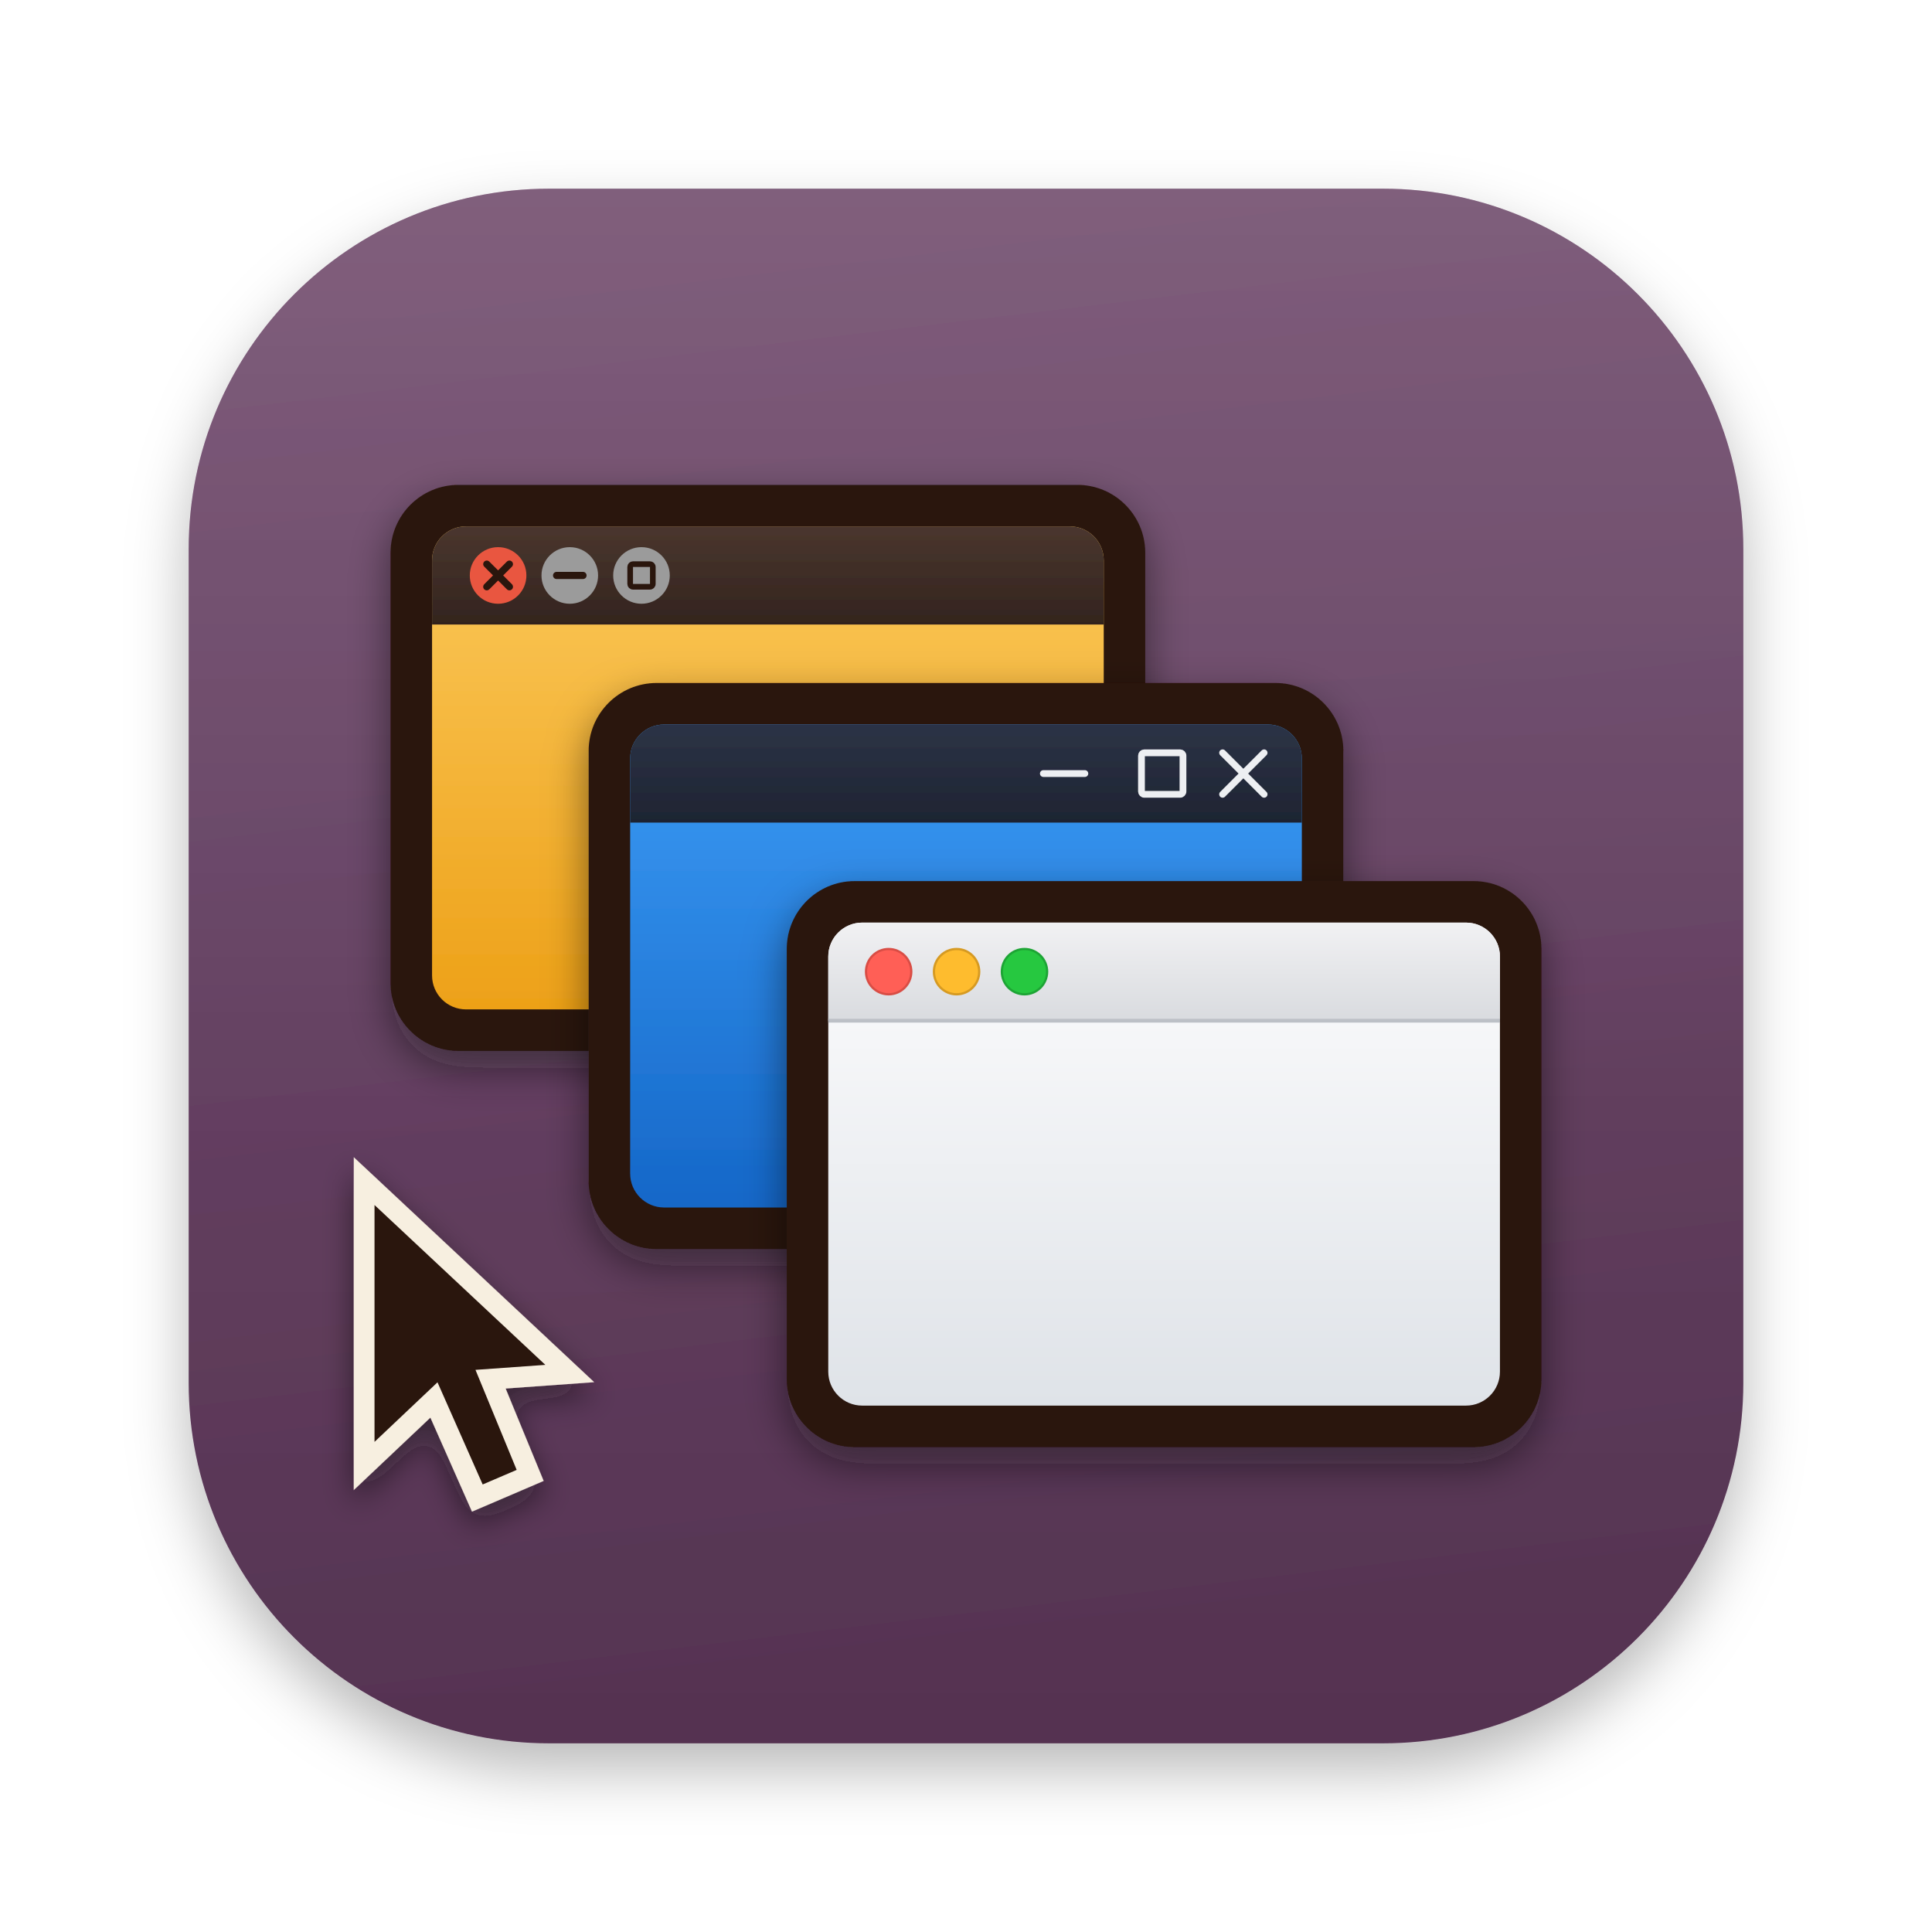
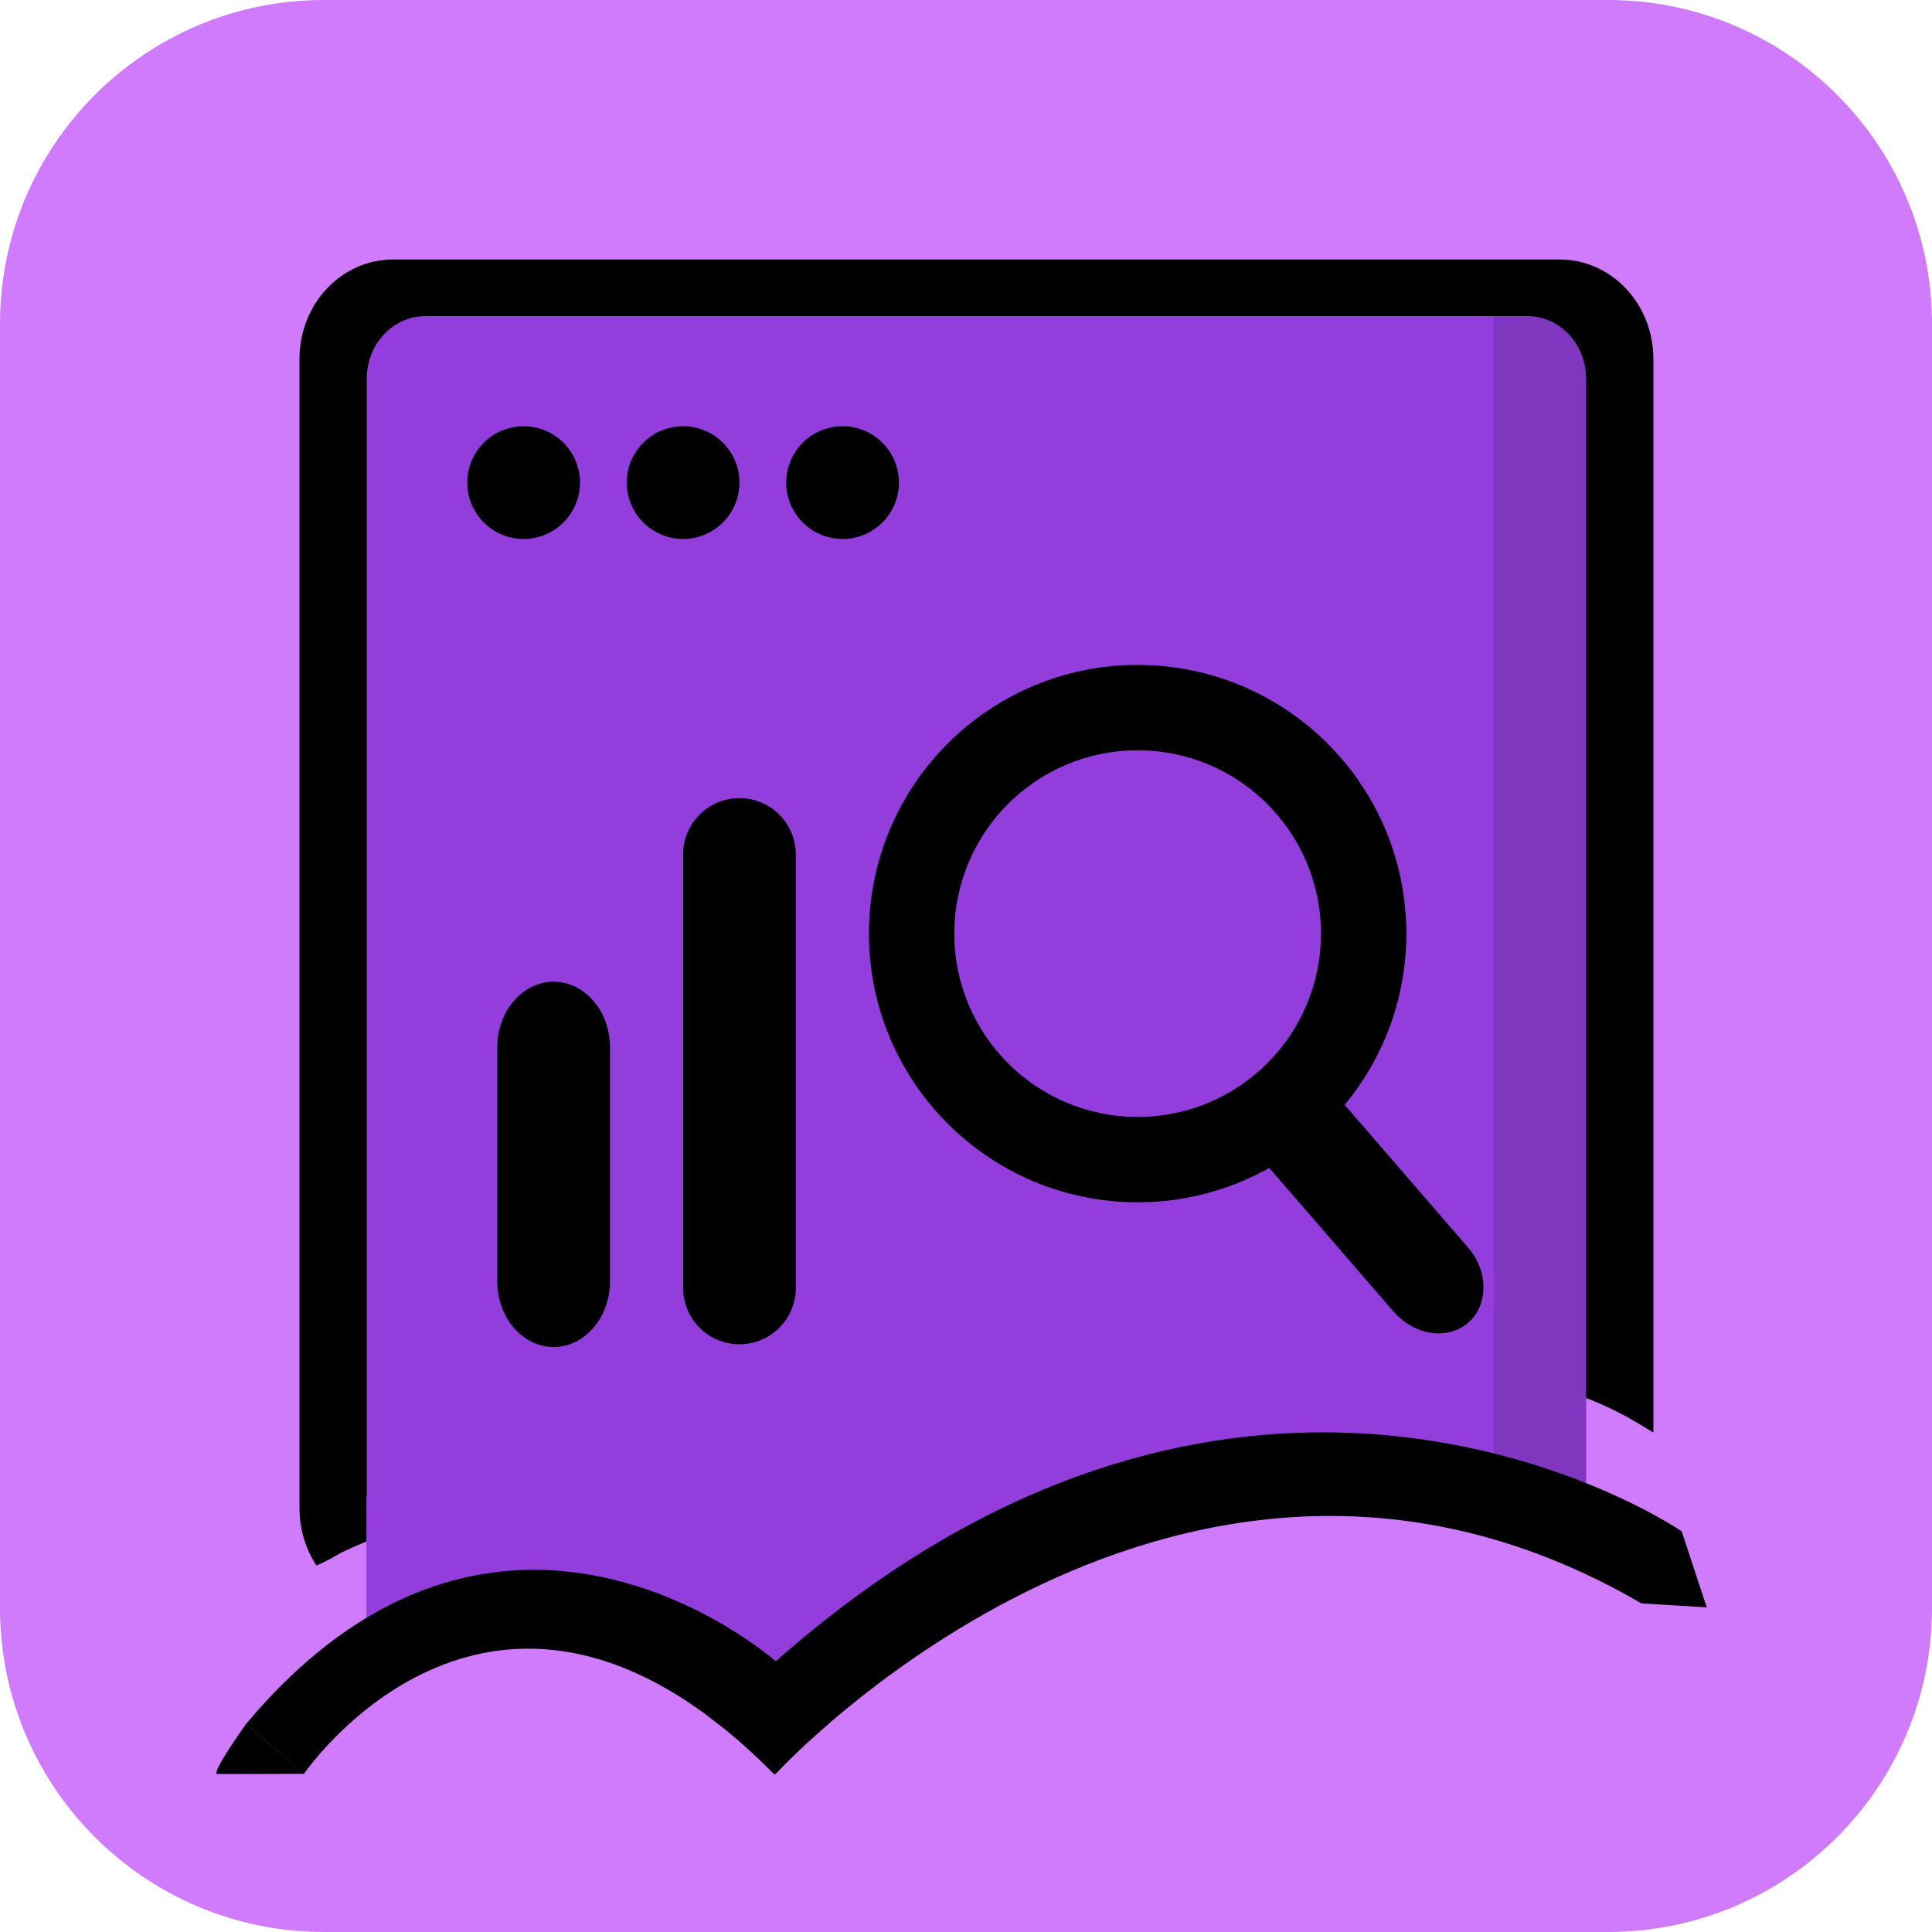
- <svg xmlns="http://www.w3.org/2000/svg" viewBox="0 0 1024 1024" width="1024" height="1024">
-   <defs>
-     <linearGradient id="tileG" x1="0" y1="0" x2="0.12" y2="1">
-       <stop offset="0" stop-color="#684064" />
-       <stop offset="0.55" stop-color="#5F3A5C" />
-       <stop offset="1" stop-color="#553351" />
-     </linearGradient>
-     <linearGradient id="amberG" x1="0" y1="0" x2="0" y2="1">
-       <stop offset="0" stop-color="#FBC85A" />
-       <stop offset="1" stop-color="#EDA118" />
-     </linearGradient>
-     <linearGradient id="blueG" x1="0" y1="0" x2="0" y2="1">
-       <stop offset="0" stop-color="#3B9BF5" />
-       <stop offset="1" stop-color="#1567C8" />
-     </linearGradient>
-     <linearGradient id="lightG" x1="0" y1="0" x2="0" y2="1">
-       <stop offset="0" stop-color="#FCFCFD" />
-       <stop offset="1" stop-color="#DFE3E8" />
-     </linearGradient>
-     <linearGradient id="macBarG" x1="0" y1="0" x2="0" y2="1">
-       <stop offset="0" stop-color="#F1F1F3" />
-       <stop offset="1" stop-color="#D9DBDF" />
-     </linearGradient>
-     <linearGradient id="linBarG" x1="0" y1="0" x2="0" y2="1">
-       <stop offset="0" stop-color="#4A362E" />
-       <stop offset="1" stop-color="#33241E" />
-     </linearGradient>
-     <linearGradient id="winBarG" x1="0" y1="0" x2="0" y2="1">
-       <stop offset="0" stop-color="#2C3346" />
-       <stop offset="1" stop-color="#1E2432" />
-     </linearGradient>
-     <linearGradient id="glossG" x1="0" y1="0" x2="0" y2="1">
-       <stop offset="0" stop-color="#FFFFFF" stop-opacity="0.16" />
-       <stop offset="0.6" stop-color="#FFFFFF" stop-opacity="0.03" />
-       <stop offset="1" stop-color="#FFFFFF" stop-opacity="0" />
-     </linearGradient>
-     <filter id="tileSh" x="-20%" y="-20%" width="140%" height="140%">
-       <feDropShadow dx="0" dy="14" stdDeviation="16" flood-color="#000" flood-opacity="0.28" />
-     </filter>
-     <filter id="winSh" x="-30%" y="-30%" width="170%" height="170%">
-       <feDropShadow dx="0" dy="9" stdDeviation="11" flood-color="#160B08" flood-opacity="0.50" />
-     </filter>
-     <filter id="curSh" x="-40%" y="-40%" width="190%" height="190%">
-       <feDropShadow dx="0" dy="7" stdDeviation="8" flood-color="#160B08" flood-opacity="0.50" />
-     </filter>
-     <clipPath id="clip">
-       <rect x="100" y="100" width="824" height="824" rx="191" ry="191" />
+ <svg xmlns="http://www.w3.org/2000/svg" width="270.933mm" height="270.933mm" viewBox="0 0 270.933 270.933" version="1.1" id="svg1" xml:space="preserve">
+   <defs id="defs1">
+     <clipPath clipPathUnits="userSpaceOnUse" id="clipPath122-8-3-8-1-6-6-9-3-1-1-8-7-3-2">
+       <path id="path123-7-4-9-0-5-8-9-3-7-4-5-9-4-7" style="fill:#ff0000;fill-opacity:1;fill-rule:nonzero;stroke:none;stroke-width:0.265" d="m -525.585,42.129 v 65.151 h 222.438 V 42.129 Z m 73.697,47.229 h 0.003 c 0.016,-0.002 0.027,0.011 0.021,0.027 0,0.008 -0.003,0.017 -0.01,0.027 v 5.29e-4 0 c 0,8.8e-5 0,2.65e-4 -0.003,5.29e-4 v 5.3e-4 5.29e-4 5.29e-4 5.29e-4 5.29e-4 5.29e-4 5.3e-4 5.29e-4 5.29e-4 5.29e-4 0 c 0,2.65e-4 -0.003,7.94e-4 -0.003,0.001 v 0 5.3e-4 5.29e-4 c 0.003,-5.29e-4 0.004,-0.001 0.006,-0.002 0.01,-0.001 0.019,0.002 0.024,0.007 0,2.1e-5 0,3.7e-5 0.003,0 v -5.29e-4 -5.29e-4 -5.3e-4 -5.29e-4 -5.29e-4 -5.29e-4 -5.29e-4 -5.29e-4 -5.3e-4 c 0,-4.2e-5 0,0 0.003,0 v -5.29e-4 -5.29e-4 -5.29e-4 -5.29e-4 -5.29e-4 -5.3e-4 c 0.008,-0.006 0.015,-0.009 0.021,-0.01 h 0.003 c 0.02,2.65e-4 0.026,0.026 0.003,0.049 -0.006,0.005 -0.012,0.01 -0.018,0.015 -1.4e-4,0.002 0,0.004 0,0.006 0.004,-0.003 0.008,-0.006 0.011,-0.009 0.013,-0.011 0.027,-0.023 0.041,-0.034 0.007,-0.006 0.014,-0.009 0.02,-0.01 0,2.1e-5 0.003,1.3e-5 0.003,0 0.022,-2.62e-4 0.031,0.025 0.005,0.047 -0.013,0.011 -0.027,0.022 -0.04,0.033 -0.007,0.006 -0.015,0.013 -0.023,0.019 0.003,-0.001 0.006,-0.003 0.009,-0.004 0.013,-0.006 0.015,-0.006 0.027,-0.011 0.003,-7.94e-4 0.011,-0.005 0.015,-0.006 0,-5e-6 0.003,-2.64e-4 0.003,-5.29e-4 v 0 -5.29e-4 c 0,-7.4e-5 0.003,-5.29e-4 0.003,-5.29e-4 0.008,-0.003 0.015,-0.005 0.019,-0.005 l 0.003,-5.3e-4 c 0.003,-1.11e-4 0.005,-8.4e-5 0.007,5.3e-4 v 5.29e-4 c 0,4.5e-5 1.1e-4,0 0.003,0 v 0.001 5.29e-4 5.29e-4 5.3e-4 5.29e-4 5.29e-4 5.29e-4 5.29e-4 5.29e-4 5.3e-4 c 0,0.009 -0.006,0.025 -0.02,0.043 v 5.29e-4 5.29e-4 5.3e-4 5.29e-4 c 0,4.2e-5 0,0 -0.003,0 0.003,0.004 0.003,0.008 0.003,0.012 0.014,0.001 0.021,0.013 0.018,0.025 0,0 1.9e-4,1.4e-5 0.003,0 h 0.003 c 0.007,-2.22e-4 0.013,0.003 0.016,0.008 1.9e-4,2.64e-4 0,7.93e-4 0,0.001 0.022,-0.012 0.041,0.008 0.027,0.034 0.006,0.007 0.006,0.018 -0.003,0.032 0.018,0.006 0.021,0.03 -0.007,0.046 -0.019,0.011 -0.035,0.025 -0.053,0.038 -0.028,0.022 -0.056,0.046 -0.084,0.069 -0.006,0.007 -0.012,0.015 -0.018,0.022 -0.003,0.003 -0.005,0.006 -0.008,0.009 -0.017,0.017 -0.035,0.034 -0.055,0.047 -0.009,0.005 -0.011,0.007 -0.021,0.011 -0.006,0.003 -0.013,0.005 -0.02,0.007 0,0.005 -0.003,0.01 -0.004,0.016 v 5.29e-4 5.29e-4 0 5.29e-4 5.29e-4 c 0,2.65e-4 0,7.94e-4 0,0.001 v 0 5.29e-4 5.29e-4 5.29e-4 5.29e-4 5.29e-4 5.3e-4 5.29e-4 0 c 0,1.45e-4 0,2.64e-4 0,5.29e-4 -0.007,0.03 -0.03,0.035 -0.041,0.021 -0.02,0.007 -0.038,-0.015 -0.02,-0.044 v -0.002 c -0.003,-0.003 -0.004,-0.007 -0.005,-0.01 v -0.012 c -0.003,5.29e-4 -0.005,0.001 -0.007,0.002 -0.018,0.003 -0.037,0.004 -0.056,0.003 -0.006,-5.29e-4 -0.011,-0.001 -0.016,-0.002 -0.011,-0.003 -0.022,-0.005 -0.031,-0.011 -0.005,-0.003 -0.012,-0.007 -0.016,-0.012 -0.008,-0.012 -0.008,-0.023 -0.003,-0.036 0.003,-0.004 0.006,-0.007 0.009,-0.011 0.003,-0.002 0.006,-0.005 0.009,-0.007 0.003,-0.002 0.011,-0.007 0.016,-0.011 -0.006,-5.3e-4 -0.012,-0.003 -0.016,-0.006 -0.006,0.004 -0.012,0.009 -0.016,0.013 -0.036,0.029 -0.066,-0.006 -0.03,-0.036 0.004,-0.003 0.008,-0.007 0.012,-0.01 v -5.29e-4 c 0,-4.3e-5 -0.003,0 -0.003,0 0,-2.7e-5 2.1e-4,-6.6e-5 -0.003,0 -0.022,0.019 -0.043,0.012 -0.046,-0.003 -0.012,0.005 -0.023,2.59e-4 -0.027,-0.009 -0.009,0.001 -0.016,-0.003 -0.02,-0.009 -0.022,0.003 -0.034,-0.021 -0.013,-0.041 0,-0.007 0.005,-0.014 0.011,-0.022 0,-5.29e-4 0.003,-0.001 0.003,-0.002 v -5.29e-4 -5.29e-4 -5.29e-4 -5.29e-4 c 0,-5.29e-4 0,-0.001 0.003,-0.002 0.007,-0.007 0.014,-0.015 0.022,-0.022 0.01,-0.009 0.02,-0.017 0.029,-0.025 0.007,-0.006 0.015,-0.012 0.022,-0.018 0.006,-0.005 0.01,-0.009 0.016,-0.013 0.006,-0.004 0.011,-0.008 0.016,-0.012 0.006,-0.004 0.013,-0.009 0.018,-0.013 0.008,-0.006 0.017,-0.012 0.025,-0.018 0.012,-0.009 0.024,-0.017 0.036,-0.026 0.011,-0.009 0.021,-0.017 0.032,-0.027 0.011,-0.01 0.023,-0.02 0.034,-0.031 0,-7.94e-4 0.003,-0.001 0.003,-0.002 0.004,-0.006 0.009,-0.012 0.013,-0.017 0.004,-0.004 0.008,-0.009 0.012,-0.013 0.004,-0.003 0.006,-0.007 0.01,-0.01 0.004,-0.004 0.009,-0.007 0.014,-0.011 0.006,-0.005 0.011,-0.009 0.017,-0.013 0.004,-0.004 0.009,-0.007 0.013,-0.011 v 0 c 0.003,-0.003 0.007,-0.005 0.01,-0.007 0.006,-0.006 0.012,-0.01 0.018,-0.012 0.007,-0.006 0.014,-0.01 0.02,-0.01 z m -0.056,0.443 c -0.015,0.007 -0.03,0.014 -0.045,0.019 -0.013,0.004 -0.017,0.005 -0.03,0.009 -0.003,5.3e-4 -0.025,0.006 -0.027,0.007 -0.004,7.94e-4 -0.007,0.002 -0.011,0.003 0,2.9e-5 -0.003,5.29e-4 -0.003,5.29e-4 v 5.29e-4 c 0.01,-5.29e-4 0.019,-0.001 0.028,-0.003 0.006,-0.001 0.012,-0.002 0.017,-0.003 0.006,-0.001 0.012,-0.003 0.018,-0.005 0.017,-0.006 0.033,-0.013 0.048,-0.023 0.003,-0.002 0.005,-0.003 0.007,-0.005 z m -0.12,0.038 c 0,3e-6 -0.003,5.29e-4 -0.003,5.29e-4 0,0 0.003,4.3e-5 0.003,0 z" />
    </clipPath>
  </defs>
-   <g filter="url(#tileSh)">
-     <rect x="100" y="100" width="824" height="824" rx="191" ry="191" fill="url(#tileG)" />
-   </g>
-   <rect x="100" y="100" width="824" height="824" rx="191" ry="191" fill="url(#glossG)" />
-   <g clip-path="url(#clip)">
-     <g filter="url(#winSh)">
-       <rect x="207" y="257" width="400" height="300" rx="36" fill="#2A1710" />
-       <rect x="229" y="279" width="356" height="256" rx="18" fill="url(#amberG)" />
-       <path d="M229 297a18 18 0 0 1 18-18h320a18 18 0 0 1 18 18v34H229z" fill="url(#linBarG)" />
-       <circle cx="264" cy="305" r="15" fill="#E9573F" />
-       <path d="M258 299l12 12M270 299l-12 12" stroke="#2A1710" stroke-width="3.8" stroke-linecap="round" />
-       <circle cx="302" cy="305" r="15" fill="#9B9B9B" />
-       <path d="M295 305h14" stroke="#2A1710" stroke-width="3.8" stroke-linecap="round" />
-       <circle cx="340" cy="305" r="15" fill="#9B9B9B" />
-       <rect x="334" y="299" width="12" height="12" rx="1.5" fill="none" stroke="#2A1710" stroke-width="3" />
-     </g>
-     <g filter="url(#winSh)">
-       <rect x="312" y="362" width="400" height="300" rx="36" fill="#2A1710" />
-       <rect x="334" y="384" width="356" height="256" rx="18" fill="url(#blueG)" />
-       <path d="M334 402a18 18 0 0 1 18-18h320a18 18 0 0 1 18 18v34H334z" fill="url(#winBarG)" />
-       <g stroke="#EDEFF2" stroke-width="3.6" fill="none" stroke-linecap="round">
-         <path d="M553 410h22" />
-         <rect x="605" y="399" width="22" height="22" rx="1.5" />
-         <path d="M648 399l22 22M670 399l-22 22" />
-       </g>
-     </g>
-     <g filter="url(#winSh)">
-       <rect x="417" y="467" width="400" height="300" rx="36" fill="#2A1710" />
-       <rect x="439" y="489" width="356" height="256" rx="18" fill="url(#lightG)" />
-       <path d="M439 507a18 18 0 0 1 18-18h320a18 18 0 0 1 18 18v34H439z" fill="url(#macBarG)" />
-       <path d="M439 541h356" stroke="#BCC0C6" stroke-width="2" />
-       <circle cx="471" cy="515" r="12" fill="#FF5F57" stroke="#D94E45" stroke-width="1.2" />
-       <circle cx="507" cy="515" r="12" fill="#FEBC2E" stroke="#D69A22" stroke-width="1.2" />
-       <circle cx="543" cy="515" r="12" fill="#28C840" stroke="#1FA534" stroke-width="1.2" />
-     </g>
-     <g filter="url(#curSh)">
-       <path d="M193 626L193 777L230 742L253 794L281 782L260 731L302 728Z" fill="#2A1710" stroke="#F7EFE0" stroke-width="11" stroke-linejoin="miter" stroke-miterlimit="6" />
-     </g>
+   <g id="layer3" transform="translate(1328.678,181.4506)">
+     <rect style="display:inline;fill:#cf7bfb;fill-opacity:1;stroke:#000000;stroke-width:0;stroke-linejoin:miter;stroke-dasharray:none;stroke-opacity:1" id="rect145-2" width="270.933" height="270.933" x="-1328.678" y="-181.451" ry="45.43" rx="45.43" />
+     <rect style="display:inline;fill:#933edc;fill-opacity:1;stroke:#000000;stroke-width:0;stroke-linejoin:bevel;stroke-miterlimit:4020;stroke-dasharray:none;stroke-opacity:1;paint-order:markers stroke fill" id="rect471" width="42.65" height="22.122" x="-1175.178" y="406.067" ry="11.061" transform="rotate(17.90618)" />
+     <path id="rect455" style="display:inline;fill:#000000;fill-opacity:1;stroke:#000000;stroke-width:0;stroke-linejoin:bevel;stroke-miterlimit:4020;stroke-dasharray:none;stroke-opacity:1;paint-order:markers stroke fill" d="m -1273.553,-145.057 c -7.275,0 -13.131,6.228 -13.131,13.964 V 30.04 c 0,3.003 0.882,5.778 2.387,8.05 0.266,-0.123 0.534,-0.243 0.802,-0.36 0.868,-0.401 1.685,-0.884 2.517,-1.363 0.843,-0.419 1.702,-0.802 2.562,-1.179 0.558,-0.241 1.128,-0.466 1.682,-0.691 0.698,-0.328 1.378,-0.7 2.088,-0.998 0.724,-0.304 1.451,-0.591 2.154,-0.949 1.006,-0.416 2.03,-0.788 3.058,-1.137 0.908,-0.288 1.821,-0.556 2.718,-0.882 1.325,-0.482 2.536,-0.724 3.62,-0.771 7.59,-0.331 8.973,8.88 -0.293,12.269 -0.075,0.028 -0.15,0.054 -0.226,0.081 -0.119,0.085 -0.24,0.169 -0.364,0.253 -0.612,0.415 -1.317,0.64 -1.941,1.028 -0.344,0.219 -0.696,0.422 -1.054,0.613 h 33.658 c -0.906,-0.734 -2.098,-1.563 -0.472,-1.765 0.141,-0.017 0.283,-0.034 0.425,-0.029 0.252,1.45e-4 0.504,5.6e-4 0.756,10e-4 0.55,0.001 1.1,0.003 1.649,0.005 0.986,0.005 1.972,0.01 2.958,0.029 0.961,0.019 1.923,0.047 2.883,0.103 0.779,0.039 1.558,0.076 2.337,0.074 0.811,0.007 1.623,0.017 2.434,0.039 0.721,0.019 1.442,0.037 2.164,0.047 0.587,0.017 1.175,0.042 1.76,0.093 0.412,0.034 0.824,0.079 1.237,0.077 h 1.437 1.601 1.329 0.777 c 1.371,0 2.111,0.638 2.219,1.326 h 12.919 c 0.44,-0.666 0.944,-1.283 1.504,-1.837 0.41,-0.51 0.859,-0.969 1.327,-1.42 0.573,-0.533 1.208,-0.985 1.843,-1.43 0.757,-0.476 0.847,-0.528 1.371,-0.86 0.68,-0.437 1.424,-0.735 2.166,-1.028 0.522,-0.22 1.033,-0.462 1.556,-0.682 0.839,-0.303 1.664,-0.642 2.505,-0.937 0.718,-0.241 1.441,-0.464 2.156,-0.713 0.894,-0.337 1.824,-0.546 2.733,-0.832 0.801,-0.222 1.596,-0.447 2.39,-0.694 1.021,-0.323 2.046,-0.63 3.082,-0.894 0.963,-0.239 1.911,-0.537 2.874,-0.776 0.325,-0.082 0.651,-0.152 0.979,-0.215 0.411,-2.768 3.227,-5.316 8.418,-5.245 l 0.313,0.004 c 1.038,0.016 2.077,0.038 3.115,0.08 1.592,0.069 3.192,0.136 4.764,0.43 1.155,0.223 2.304,0.483 3.467,0.663 0.991,0.186 1.98,0.389 2.965,0.608 0.85,0.196 1.709,0.339 2.57,0.464 1.223,0.208 2.43,0.482 3.629,0.811 1.114,0.265 2.242,0.468 3.36,0.713 1.59,0.283 3.197,0.453 4.791,0.702 1.664,0.24 3.324,0.513 4.987,0.769 1.597,0.255 3.198,0.486 4.785,0.804 1.17,0.236 2.344,0.445 3.517,0.66 1.167,0.263 2.316,0.598 3.461,0.955 0.878,0.304 1.746,0.634 2.616,0.963 -0.045,0.005 -0.072,0.008 -0.078,0.011 h -6e-4 l -5e-4,5.22e-4 h -5e-4 v 5.23e-4 5.22e-4 5.22e-4 h 5e-4 v 5.22e-4 c 0.017,0.011 0.215,0.034 0.553,0.155 0.734,0.261 1.45,0.575 2.144,0.941 0.935,0.474 1.864,0.962 2.708,1.608 0.077,0.056 0.154,0.112 0.231,0.168 0.117,0.072 0.277,0.173 0.403,0.254 0.01,0.004 0.015,0.008 0.023,0.012 v 5.23e-4 h 5e-4 v 5.22e-4 h 5e-4 v 5.21e-4 5.23e-4 h 6e-4 l 6e-4,5.22e-4 v 5.22e-4 h 5e-4 5e-4 5e-4 c 9e-4,1.17e-4 0,4.38e-4 0.01,5.22e-4 v -5.22e-4 c 0.252,0.134 0.574,0.307 0.67,0.356 1.205,0.594 2.377,1.289 3.191,2.433 0.943,-0.792 1.781,-1.719 2.488,-2.754 -0.041,-0.045 -0.074,-0.082 -0.09,-0.1 -0.015,-0.018 -0.038,-0.044 -0.063,-0.073 -0.215,-0.216 -0.416,-0.44 -0.615,-0.671 -0.022,-0.006 -0.291,-0.266 -0.398,-0.368 v 5.23e-4 5.22e-4 5.21e-4 5.23e-4 5.22e-4 5.22e-4 5.22e-4 h -5e-4 c -0.019,-0.006 -0.204,-0.15 -0.276,-0.203 -0.249,-0.184 -0.22,-0.166 -0.502,-0.392 -0.379,-0.311 -0.752,-0.629 -1.133,-0.937 -0.28,-0.203 -0.544,-0.448 -0.847,-0.611 -0.473,-0.259 -0.893,-0.607 -1.326,-0.931 -0.222,-0.173 -0.063,-0.043 -0.032,-0.018 -0.101,-0.068 -0.203,-0.134 -0.303,-0.203 -0.45,-0.233 -0.847,-0.555 -1.241,-0.879 -0.028,-0.027 -0.055,-0.053 -0.08,-0.077 l -5e-4,5.23e-4 v 5.21e-4 h -6e-4 v 5.22e-4 h -5e-4 -6e-4 c -0.01,-5.29e-4 -0.043,-0.022 -0.116,-0.076 -0.139,-0.105 -0.277,-0.213 -0.415,-0.319 -0.265,-0.248 -0.577,-0.422 -0.948,-0.674 -0.538,-0.367 -1.101,-0.693 -1.669,-1.002 -0.662,-0.361 -1.339,-0.689 -2.014,-1.019 -1.063,-0.529 -2.127,-1.056 -3.179,-1.611 -1.184,-0.625 -2.35,-1.287 -3.538,-1.904 -1.091,-0.544 -2.187,-1.076 -3.271,-1.636 -1.171,-0.595 -2.334,-1.206 -3.499,-1.815 -1.389,-0.718 -2.766,-1.464 -4.144,-2.205 -5.741,-3.089 -4.433,-8.679 0.049,-8.627 0.334,0.004 0.686,0.039 1.055,0.109 1.018,-1.004 2.549,-1.68 4.527,-1.758 1.094,-0.043 2.324,0.096 3.68,0.464 0.497,0.135 0.995,0.268 1.488,0.419 1.613,0.448 3.252,0.789 4.871,1.211 2.171,0.555 4.322,1.183 6.428,1.974 2.432,0.927 4.816,1.998 7.087,3.316 1.013,0.582 2.018,1.182 3.013,1.798 V -131.093 c 0,-7.736 -5.857,-13.964 -13.132,-13.964 z m 167.885,183.28 v 0.002 c 0.282,0.18 0.187,0.118 0,-0.002 z" />
+     <path id="rect456" style="display:inline;fill:#933edc;fill-opacity:1;stroke:#000000;stroke-width:0;stroke-linejoin:bevel;stroke-miterlimit:4020;stroke-dasharray:none;stroke-opacity:1;paint-order:markers stroke fill" d="m -1268.977,-137.123 c -4.582,0 -8.271,3.922 -8.271,8.795 V 35.209 c 0,4.873 3.689,8.795 8.271,8.795 h 74.09 c 0.395,-2.266 2.243,-4.685 5.914,-6.276 1.727,-0.748 3.545,-1.21 5.363,-1.629 0.174,-0.037 0.348,-0.074 0.523,-0.109 1.012,-0.706 2.088,-1.31 3.175,-1.875 1.63,-0.758 3.38,-1.166 5.121,-1.515 1.11,-0.206 2.216,-0.425 3.333,-0.589 1.353,-0.177 2.711,-0.305 4.068,-0.439 0.84,-1.969 3.026,-3.54 6.449,-3.678 0.674,-0.027 1.396,0.001 2.165,0.093 0.127,0.015 0.254,0.03 0.381,0.045 0.946,0.113 1.892,0.191 2.841,0.262 0.976,0.101 1.951,0.212 2.927,0.316 0.684,0.101 1.364,0.226 2.052,0.304 0.786,0.112 1.585,0.121 2.368,0.267 0.775,0.105 1.551,0.234 2.336,0.22 1.198,0.023 2.396,0.06 3.593,0.127 1.385,0.08 2.768,0.201 4.152,0.295 1.333,0.099 2.661,0.254 3.994,0.352 1.074,0.088 2.147,0.198 3.221,0.285 1.047,0.079 2.101,0.053 3.144,0.197 1.162,0.148 2.313,0.362 3.456,0.633 0.974,0.217 1.959,0.409 2.905,0.746 0.029,0.011 0.105,0.036 0.113,0.042 v 5.22e-4 h 5e-4 v 5.23e-4 h -5e-4 c 0,1.1e-4 2e-4,4.5e-5 -0.01,-5.23e-4 -0.046,-0.007 -0.178,-0.037 -0.134,-0.026 0.391,0.093 0.787,0.172 1.169,0.305 0.661,0.211 1.329,0.393 1.99,0.608 0.644,0.223 1.28,0.467 1.922,0.695 0.708,0.279 1.402,0.597 2.125,0.833 0.512,0.196 1.016,0.419 1.535,0.595 0.151,0.038 0.303,0.072 0.457,0.097 1.58,0.261 2.119,0.546 2.095,1.386 0.487,0.129 0.971,0.267 1.457,0.402 0.715,0.181 1.423,0.385 2.127,0.613 0.198,-0.756 0.303,-1.553 0.303,-2.378 V -128.328 c 0,-4.873 -3.689,-8.795 -8.271,-8.795 z" />
+     <circle style="fill:#000000;fill-opacity:1;stroke:#000000;stroke-width:0;stroke-linejoin:bevel;stroke-miterlimit:4020;stroke-dasharray:none;stroke-opacity:1;paint-order:markers stroke fill" id="path467" cx="-1210.522" cy="-113.774" r="7.904" />
+     <circle style="fill:#000000;fill-opacity:1;stroke:#000000;stroke-width:0;stroke-linejoin:bevel;stroke-miterlimit:4020;stroke-dasharray:none;stroke-opacity:1;paint-order:markers stroke fill" id="path467-6" cx="-1232.886" cy="-113.774" r="7.904" />
+     <circle style="fill:#000000;fill-opacity:1;stroke:#000000;stroke-width:0;stroke-linejoin:bevel;stroke-miterlimit:4020;stroke-dasharray:none;stroke-opacity:1;paint-order:markers stroke fill" id="path467-8" cx="-1255.249" cy="-113.774" r="7.904" />
+     <circle style="fill:#000000;fill-opacity:1;stroke:#000000;stroke-width:0;stroke-linejoin:bevel;stroke-miterlimit:4020;stroke-dasharray:none;stroke-opacity:1;paint-order:markers stroke fill" id="path468" cx="-1169.144" cy="-50.527" r="37.681" />
+     <circle style="fill:#933edc;fill-opacity:1;stroke:#000000;stroke-width:0;stroke-linejoin:bevel;stroke-miterlimit:4020;stroke-dasharray:none;stroke-opacity:1;paint-order:markers stroke fill" id="path469" cx="-1169.144" cy="-50.527" r="25.707" />
+     <rect style="fill:#000000;fill-opacity:1;stroke:#000000;stroke-width:0;stroke-linejoin:bevel;stroke-miterlimit:4020;stroke-dasharray:none;stroke-opacity:1;paint-order:markers stroke fill" id="rect469" width="15.807" height="51.222" x="-1258.945" y="-43.777" ry="9.2" />
+     <rect style="fill:#000000;fill-opacity:1;stroke:#000000;stroke-width:0;stroke-linejoin:bevel;stroke-miterlimit:4020;stroke-dasharray:none;stroke-opacity:1;paint-order:markers stroke fill" id="rect469-0" width="13.783" height="44.661" x="-858.625" y="-776.252" ry="8.022" transform="rotate(-40.86692)" />
+     <rect style="fill:#000000;fill-opacity:1;stroke:#000000;stroke-width:0;stroke-linejoin:bevel;stroke-miterlimit:4020;stroke-dasharray:none;stroke-opacity:1;paint-order:markers stroke fill" id="rect469-4" width="15.807" height="76.596" x="-1232.886" y="-69.53" ry="7.904" />
+     <rect style="mix-blend-mode:darken;fill:#8036bf;fill-opacity:1;stroke:#000000;stroke-width:0;stroke-linejoin:bevel;stroke-miterlimit:4020;stroke-dasharray:none;stroke-opacity:1;paint-order:markers stroke fill" id="rect470" width="12.938" height="168.844" x="-1119.198" y="-137.123" ry="0" />
+     <rect style="display:none;fill:#000000;fill-opacity:1;stroke:#000000;stroke-width:0;stroke-linejoin:bevel;stroke-miterlimit:4020;stroke-dasharray:none;stroke-opacity:1;paint-order:markers stroke fill" id="rect490" width="11.968" height="0.501" x="-935.146" y="-722.14" ry="0.251" transform="matrix(0.7514484,-0.6597918,0.687885,0.7258197,0,0)" />
+     <rect style="opacity:1;fill:#933edc;fill-opacity:1;stroke:#000000;stroke-width:0;stroke-linejoin:bevel;stroke-miterlimit:4020;stroke-dasharray:none;paint-order:markers stroke fill" id="rect143" width="46.878" height="18.85" x="-1277.289" y="28.423" ry="0" />
+     <path id="path151-7-1-4-3-0-4-5-4-1-3-6-4-1-9" clip-path="url(#clipPath122-8-3-8-1-6-6-9-3-1-1-8-7-3-2)" style="display:inline;fill:#000000;stroke-width:0.265" d="m -373.381,42.167 c -21.963,-0.618 -49.657,6.067 -78.735,31.774 l -0.005,-0.005 -2.289,2.022 c 1.41,-1.249 2.323,-2.058 2.323,-2.058 0,0 -14.825,-13.154 -34.622,-12.678 h -5.2e-4 c -11.878,0.286 -25.546,5.479 -38.876,21.365 8.017,6.95 7.986,6.968 8.017,6.95 l 5.2e-4,-5.17e-4 5.2e-4,-5.16e-4 c 0,0 22.665,-33.317 56.515,-7.699 h 5.2e-4 v 5.17e-4 h 5.2e-4 c 6.4e-4,1.52e-4 0.001,2.29e-4 0.002,5.16e-4 v 5.17e-4 l 5.2e-4,5.17e-4 v 5.17e-4 h 5.2e-4 c 0.012,-0.011 0.025,-0.022 0.037,-0.033 0.005,-0.005 0.01,-0.009 0.015,-0.014 l 5.15,-4.546 c -1.846,1.634 -3.575,3.166 -5.193,4.599 v 5.17e-4 5.17e-4 5.17e-4 5.16e-4 h 5.2e-4 v 5.17e-4 l 5.2e-4,5.17e-4 h 5.1e-4 v 5.17e-4 c 0.002,0.002 0.005,0.004 0.008,0.006 v 5.17e-4 h 5.2e-4 5.2e-4 v 5.16e-4 h 5.1e-4 v 5.17e-4 h 5.2e-4 v 5.17e-4 l 5.2e-4,5.17e-4 5.1e-4,5.16e-4 c 2.849,2.158 5.776,4.732 8.777,7.78 0.005,-0.004 0.01,-0.008 0.015,-0.011 0.007,-0.005 0.014,-0.01 0.021,-0.015 0.007,-0.005 0.015,-0.011 0.022,-0.017 0.007,-0.005 0.013,-0.011 0.019,-0.016 0.007,-0.006 0.014,-0.012 0.021,-0.018 0.007,-0.006 0.014,-0.012 0.021,-0.018 0.007,-0.005 0.014,-0.011 0.021,-0.016 0.009,-0.007 0.018,-0.013 0.027,-0.02 0.012,-0.009 0.024,-0.018 0.036,-0.027 0.011,-0.009 0.023,-0.017 0.034,-0.026 0.008,-0.007 0.016,-0.013 0.023,-0.02 0.006,-0.005 0.012,-0.011 0.018,-0.015 0.003,-0.003 0.007,-0.006 0.01,-0.009 0.003,-0.003 0.006,-0.006 0.01,-0.009 0.003,-0.003 0.007,-0.005 0.01,-0.008 0.002,-0.002 0.005,-0.004 0.007,-0.006 1.043,-1.128 56.448,-60.552 120.02,-23.509 h 5.2e-4 c 0.009,4.74e-4 0.019,6.5e-4 0.028,0.002 0.01,5e-4 0.019,0.001 0.029,0.002 0.003,3.99e-4 0.007,0.001 0.011,0.001 0.004,1.1e-5 0.007,4.6e-5 0.011,0 0.005,-6.4e-5 0.008,-3.03e-4 0.013,-5.17e-4 0.004,-2.21e-4 0.009,-5.33e-4 0.013,0 0.002,2.46e-4 0.004,8.78e-4 0.006,0.001 h 5.2e-4 l 8.942,0.534 -3.475,-10.557 c 0,0 -18.773,-12.896 -47.044,-13.692 z m -87.666,39.671 v 5.17e-4 h 5.2e-4 v -5.17e-4 z m 9.125,7.594 5.2e-4,5.17e-4 5.1e-4,-5.17e-4 z m 5.2e-4,5.17e-4 h -0.001 v 5.17e-4 h 5.2e-4 z m -0.003,0.001 -5.2e-4,5.17e-4 h -5.2e-4 -5.1e-4 l -5.2e-4,5.17e-4 c -0.003,0.002 -0.006,0.005 -0.009,0.007 -0.004,0.003 -0.007,0.006 -0.011,0.009 -0.006,0.005 -0.011,0.009 -0.015,0.014 -0.008,0.007 -0.017,0.015 -0.025,0.022 -0.011,0.01 -0.023,0.018 -0.035,0.027 l -0.037,0.027 c -0.009,0.007 -0.018,0.013 -0.027,0.02 -0.006,0.005 -0.013,0.009 -0.019,0.014 -0.007,0.005 -0.013,0.011 -0.019,0.017 -0.007,0.006 -0.014,0.012 -0.021,0.018 -0.007,0.006 -0.014,0.011 -0.021,0.017 -0.007,0.006 -0.015,0.011 -0.022,0.017 -0.007,0.005 -0.014,0.01 -0.021,0.015 -0.003,0.003 -0.007,0.005 -0.01,0.008 0.044,0.044 0.087,0.089 0.131,0.133 0.009,0.009 0.018,0.019 0.027,0.028 0.002,-0.001 0.003,-0.002 0.005,-0.004 0.009,-0.008 0.012,-0.01 0.022,-0.018 0.017,-0.012 0.035,-0.024 0.053,-0.034 0.014,-0.008 0.016,-0.009 0.03,-0.017 0.027,-0.014 0.053,-0.026 0.081,-0.04 0.008,-0.004 0.016,-0.008 0.024,-0.012 0.017,-0.008 0.038,-0.018 0.056,-0.025 0.024,-0.01 0.037,-0.015 0.061,-0.025 0.004,-0.002 0.008,-0.004 0.012,-0.005 -0.101,-0.104 -0.17,-0.177 -0.208,-0.217 z m 0.223,0.262 c -0.002,5.93e-4 -0.003,0.001 -0.005,0.002 -0.024,0.009 -0.038,0.015 -0.061,0.025 -0.017,0.007 -0.038,0.017 -0.055,0.025 -0.008,0.004 -0.016,0.007 -0.024,0.011 -0.027,0.013 -0.054,0.026 -0.081,0.039 -0.014,0.007 -0.015,0.008 -0.028,0.016 -0.016,0.009 -0.031,0.02 -0.046,0.032 -0.009,0.007 -0.013,0.009 -0.021,0.016 l -5.1e-4,5.17e-4 h -5.2e-4 l -5.2e-4,5.17e-4 h -5.2e-4 c 0.019,0.019 0.037,0.039 0.056,0.058 0.009,-0.013 0.021,-0.026 0.036,-0.039 0.048,-0.042 0.096,-0.082 0.147,-0.12 0.024,-0.018 0.048,-0.037 0.072,-0.056 0.005,-0.003 0.009,-0.007 0.013,-0.01 z" transform="matrix(1.010349,0,0,1.010349,-763.1353,-23.15192)" />
+     <path style="display:inline;fill:#000000;stroke:#000000;stroke-width:0;stroke-linejoin:bevel;stroke-miterlimit:4020;stroke-dasharray:none;paint-order:markers stroke fill" d="m -1229.533,59.101 1.967,1.513 8.87,-8.134 -2.392,-1.939 z" id="path2-5-2-1-3-3-3" />
+     <path style="display:inline;fill:#000000;stroke:#000000;stroke-width:0;stroke-linejoin:bevel;stroke-miterlimit:4020;stroke-dasharray:none;paint-order:markers stroke fill" d="m -1294.154,60.283 c 0,0 -5.088,7.052 -4.027,7.052 1.061,0 12.127,-0.03 12.127,-0.03 z" id="path5-2-2-8-1-8-1" />
  </g>
</svg>
